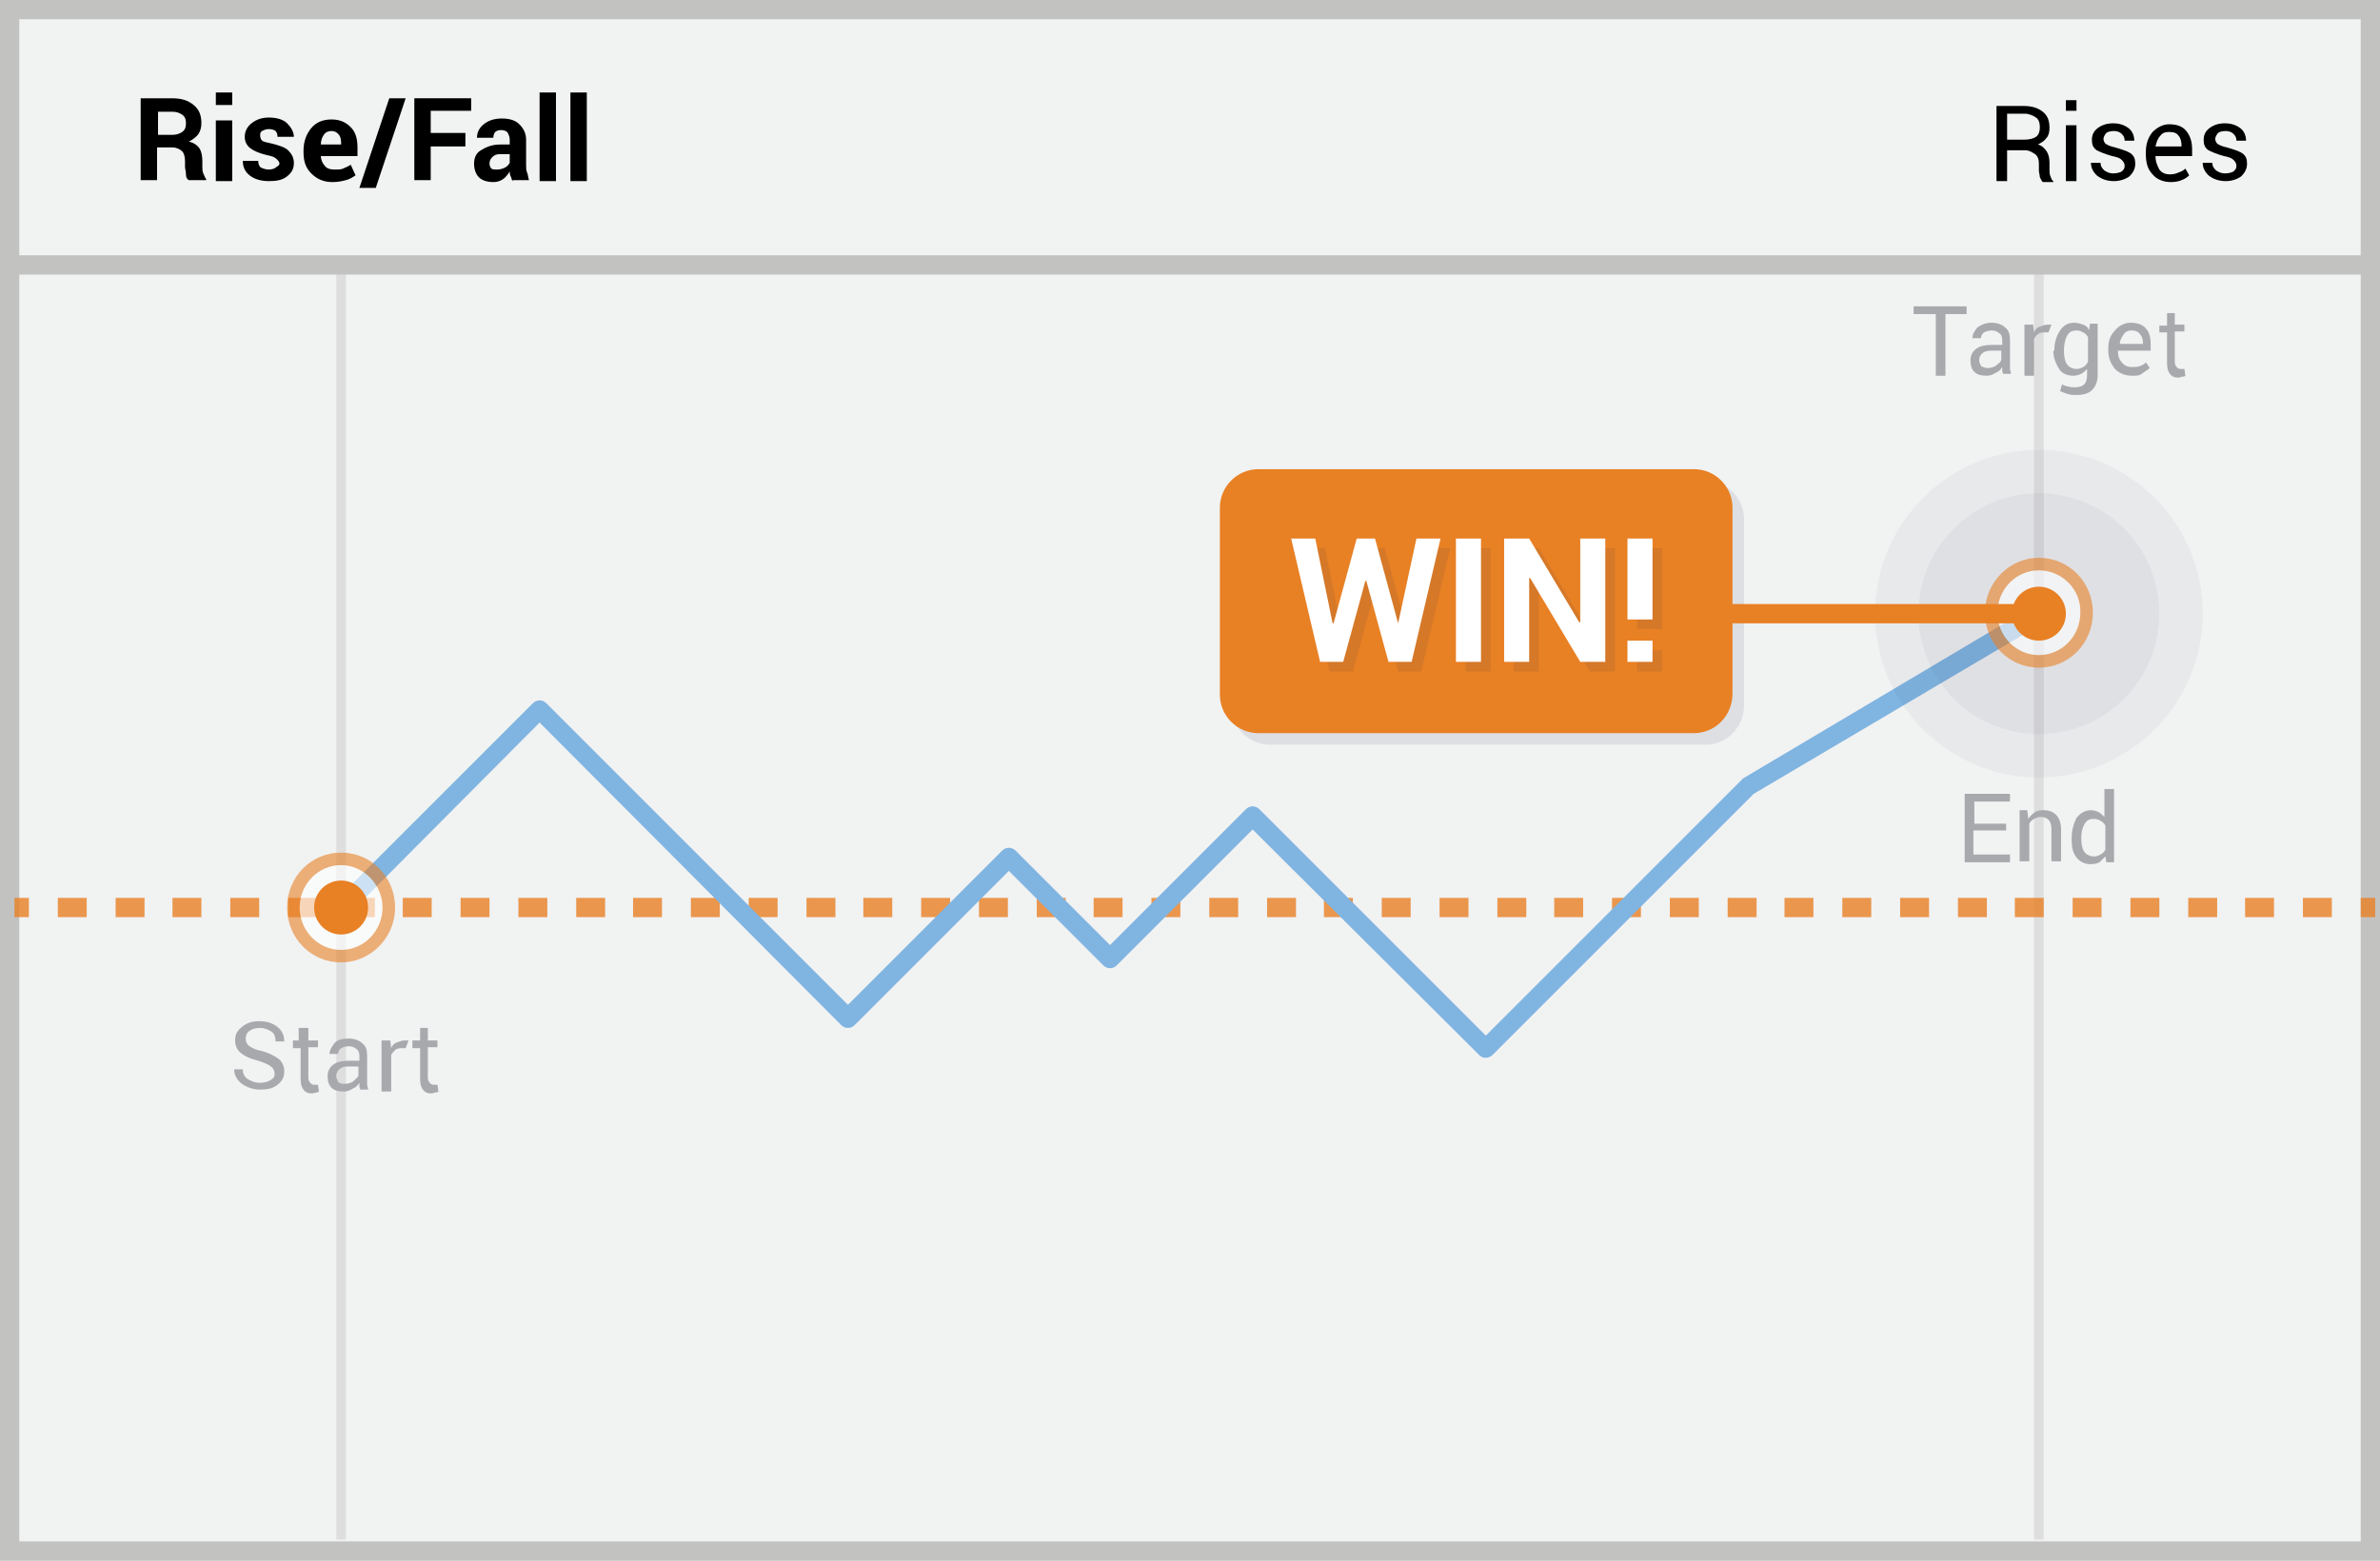
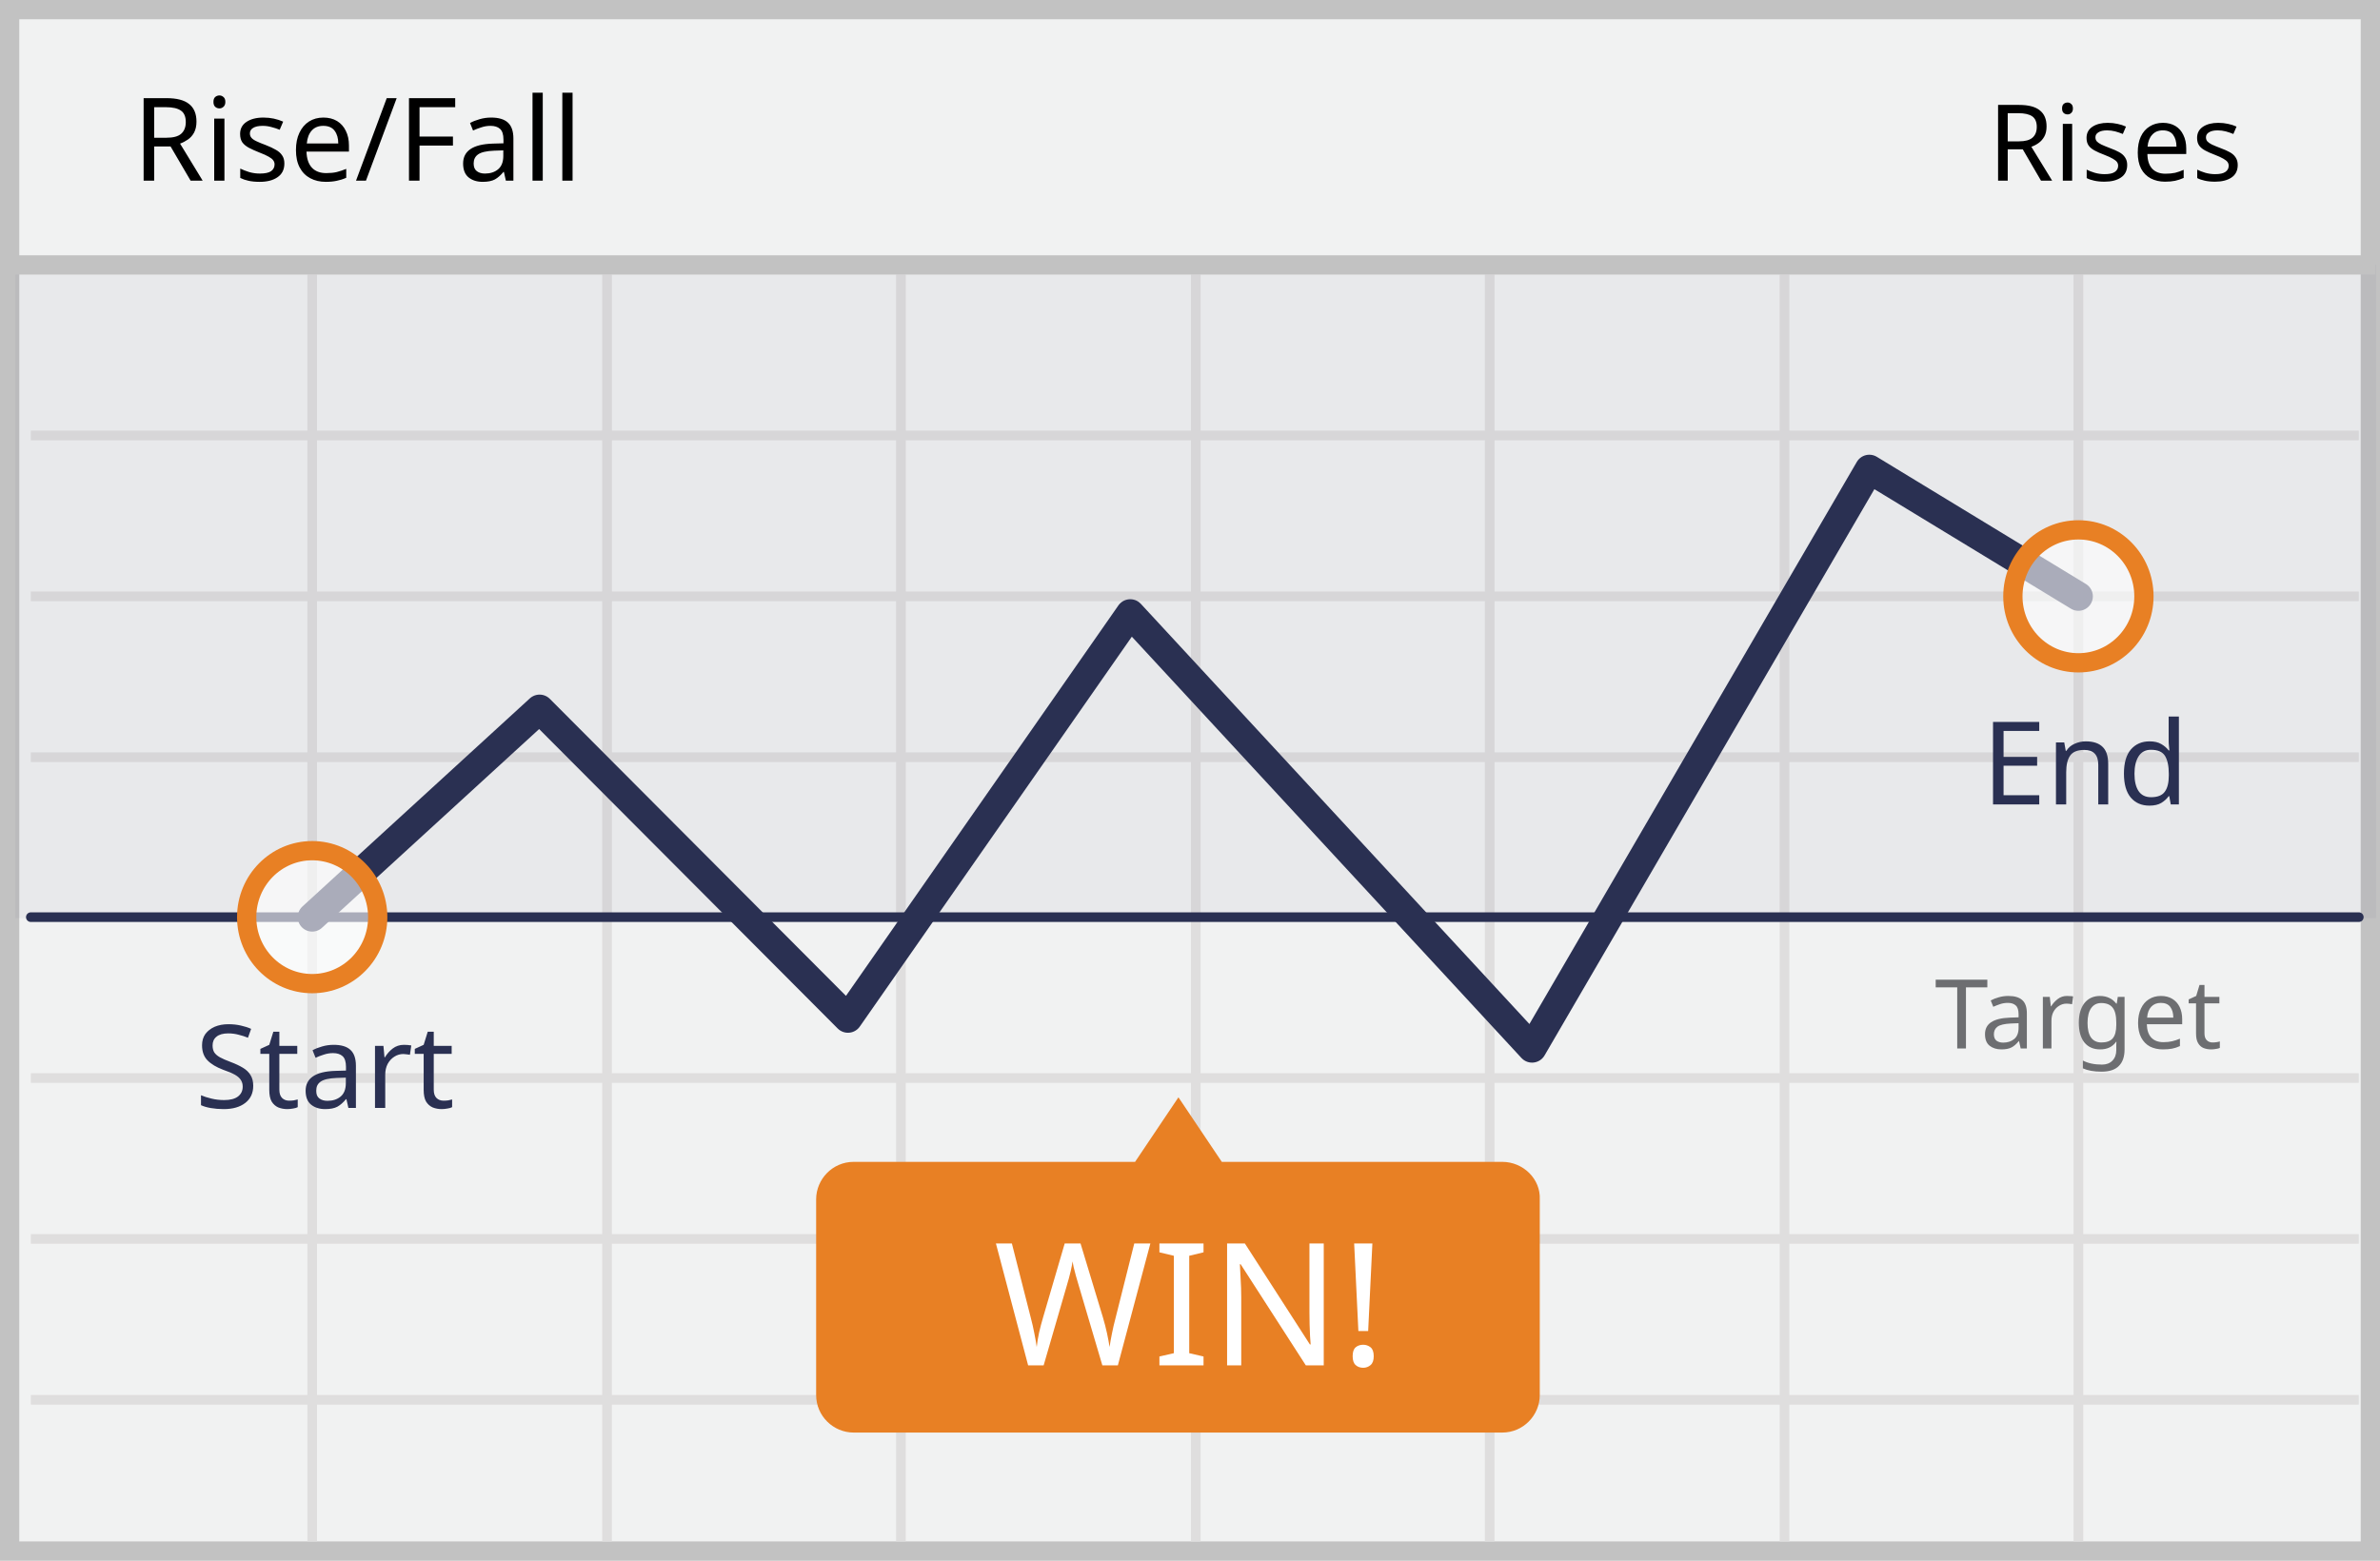
<svg xmlns="http://www.w3.org/2000/svg" version="1.1" id="Layer_1" x="0px" y="0px" viewBox="0 0 247 162" style="enable-background:new 0 0 247 162;" xml:space="preserve">
  <style type="text/css">
- 	.st0{fill:#F1F2F2;}
- 	.st1{fill:#C2C2C1;}
- 	.st2{fill:none;}
- 	.st3{fill:#DFDEDE;}
- 	.st4{opacity:0.8;}
- 	.st5{fill:#E88024;}
- 	.st6{fill:#80B4E1;}
- 	.st7{opacity:0.6;}
- 	.st8{fill:#FFFFFF;}
- 	.st9{opacity:5.000000e-02;}
- 	.st10{fill:#2A3052;}
- 	.st11{fill:#A7A9AC;}
- 	.st12{opacity:0.1;}
+ 	.st0{fill:#F1F2F2;stroke:#C2C2C2;stroke-width:2;stroke-miterlimit:10;}
+ 	.st1{fill:none;stroke:#DFDEDE;stroke-miterlimit:10;}
+ 	.st2{fill:none;stroke:#2A3052;stroke-linecap:round;stroke-linejoin:round;stroke-miterlimit:10;}
+ 	.st3{opacity:5.000000e-02;fill:#2A3052;}
+ 	.st4{font-family:'Roboto-Bold';}
+ 	.st5{font-size:12px;}
+ 	.st6{font-family:'Roboto-Regular';}
+ 	.st7{font-size:11px;}
+ 	.st8{fill:none;stroke:#2A3052;stroke-width:3;stroke-linecap:round;stroke-linejoin:round;stroke-miterlimit:10;}
+ 	.st9{fill:#2A3052;}
+ 	.st10{fill:#E88024;}
+ 	.st11{fill:#6D6E71;}
+ 	.st12{font-family:'Roboto-Italic';}
+ 	.st13{font-size:10px;}
+ 	.st14{fill:#FFFFFF;}
+ 	.st15{font-size:17.723px;}
+ 	.st16{opacity:0.6;}
+ 	.st17{fill:none;stroke:#E88024;stroke-width:2;stroke-miterlimit:10;}
</style>
  <g>
+     <rect x="1" y="1" class="st0" width="245" height="160" />
    <g>
-       <rect x="1" y="1" class="st0" width="245" height="160" />
-       <path class="st1" d="M247,162H0V0h247V162z M2,160h243V2H2V160z" />
+       <line class="st1" x1="3.2" y1="45.2" x2="244.8" y2="45.2" />
+       <line class="st1" x1="3.2" y1="61.9" x2="244.8" y2="61.9" />
+       <line class="st1" x1="3.2" y1="78.6" x2="244.8" y2="78.6" />
+       <line class="st1" x1="3.2" y1="111.9" x2="244.8" y2="111.9" />
+       <line class="st1" x1="3.2" y1="128.6" x2="244.8" y2="128.6" />
+       <line class="st1" x1="3.2" y1="145.3" x2="244.8" y2="145.3" />
+       <line class="st1" x1="32.4" y1="28.5" x2="32.4" y2="160" />
+       <line class="st1" x1="63" y1="28.5" x2="63" y2="160" />
+       <line class="st1" x1="93.5" y1="28.5" x2="93.5" y2="160" />
+       <line class="st1" x1="124.1" y1="28.5" x2="124.1" y2="160" />
+       <line class="st1" x1="154.6" y1="28.5" x2="154.6" y2="160" />
+       <line class="st1" x1="185.2" y1="28.5" x2="185.2" y2="160" />
+       <line class="st1" x1="215.7" y1="28.5" x2="215.7" y2="160" />
+       <line class="st2" x1="3.2" y1="95.2" x2="244.8" y2="95.2" />
+     </g>
+     <rect x="1.6" y="27.5" class="st3" width="245" height="67.8" />
+     <line class="st0" x1="1.5" y1="27.5" x2="246.5" y2="27.5" />
+     <text transform="matrix(1 0 0 1 13.75 18.75)" class="st4 st5">Rise/Fall</text>
+     <text transform="matrix(1 0 0 1 206.3019 18.75)" class="st6 st7">Rises</text>
+     <polyline class="st8" points="32.4,95.2 56,73.6 88,105.7 117.3,63.7 159,108.8 194,48.7 215.7,61.9  " />
+     <text transform="matrix(1 0 0 1 20.25 115)" class="st9 st6 st5">Start</text>
+     <text transform="matrix(1 0 0 1 205.6835 83.5)" class="st9 st6 st5">End</text>
+     <path class="st10" d="M155.9,120.6h-29.1l-4.5-6.7l-4.5,6.7H88.6c-2.2,0-3.9,1.8-3.9,3.9v20.3c0,2.2,1.8,3.9,3.9,3.9h67.3   c2.2,0,3.9-1.8,3.9-3.9v-20.3C159.9,122.4,158.1,120.6,155.9,120.6z" />
+     <g>
+       <text transform="matrix(1 0 0 1 200.7959 108.8332)" class="st11 st12 st13">Target</text>
    </g>
    <g>
-       <rect x="1" y="1" class="st2" width="245" height="26.5" />
+       <text transform="matrix(1 0 0 1 103.1384 141.7256)" class="st14 st4 st15">WIN!</text>
    </g>
    <g>
-       <rect x="34.9" y="27.5" class="st3" width="1" height="132.3" />
-     </g>
-     <g>
-       <rect x="211.1" y="27.5" class="st3" width="1" height="132.3" />
-     </g>
-     <g>
-       <rect x="1.5" y="26.5" class="st1" width="245" height="2" />
-     </g>
-     <g class="st4">
-       <g>
-         <rect x="1.5" y="93.2" class="st5" width="1.5" height="2" />
+       <g class="st16">
+         <ellipse class="st14" cx="215.7" cy="61.9" rx="6.8" ry="6.9" />
      </g>
      <g>
-         <path class="st5" d="M242,95.2h-3v-2h3V95.2z M236,95.2h-3v-2h3V95.2z M230.1,95.2h-3v-2h3V95.2z M224.1,95.2h-3v-2h3V95.2z      M218.1,95.2h-3v-2h3V95.2z M212.1,95.2h-3v-2h3V95.2z M206.2,95.2h-3v-2h3V95.2z M200.2,95.2h-3v-2h3V95.2z M194.2,95.2h-3v-2h3     V95.2z M188.2,95.2h-3v-2h3V95.2z M182.3,95.2h-3v-2h3V95.2z M176.3,95.2h-3v-2h3V95.2z M170.3,95.2h-3v-2h3V95.2z M164.3,95.2     h-3v-2h3V95.2z M158.4,95.2h-3v-2h3V95.2z M152.4,95.2h-3v-2h3V95.2z M146.4,95.2h-3v-2h3V95.2z M140.4,95.2h-3v-2h3V95.2z      M134.5,95.2h-3v-2h3V95.2z M128.5,95.2h-3v-2h3V95.2z M122.5,95.2h-3v-2h3V95.2z M116.5,95.2h-3v-2h3V95.2z M110.6,95.2h-3v-2h3     V95.2z M104.6,95.2h-3v-2h3V95.2z M98.6,95.2h-3v-2h3V95.2z M92.6,95.2h-3v-2h3V95.2z M86.7,95.2h-3v-2h3V95.2z M80.7,95.2h-3v-2     h3V95.2z M74.7,95.2h-3v-2h3V95.2z M68.7,95.2h-3v-2h3V95.2z M62.8,95.2h-3v-2h3V95.2z M56.8,95.2h-3v-2h3V95.2z M50.8,95.2h-3     v-2h3V95.2z M44.8,95.2h-3v-2h3V95.2z M38.9,95.2h-3v-2h3V95.2z M32.9,95.2h-3v-2h3V95.2z M26.9,95.2h-3v-2h3V95.2z M20.9,95.2     h-3v-2h3V95.2z M15,95.2h-3v-2h3V95.2z M9,95.2H6v-2h3V95.2z" />
-       </g>
-       <g>
-         <rect x="245" y="93.2" class="st5" width="1.5" height="2" />
+         <ellipse class="st17" cx="215.7" cy="61.9" rx="6.8" ry="6.9" />
      </g>
    </g>
    <g>
-       <g>
-         <path d="M16.3,15.3v3.4h-1.7v-8.5h3.2c1,0,1.7,0.2,2.3,0.7s0.8,1.1,0.8,1.9c0,0.4-0.1,0.8-0.3,1.1s-0.6,0.6-1,0.8     c0.5,0.1,0.9,0.4,1.1,0.7s0.3,0.8,0.3,1.3v0.6c0,0.2,0,0.5,0.1,0.7s0.2,0.5,0.3,0.6v0.1h-1.8c-0.2-0.1-0.3-0.3-0.3-0.6     s-0.1-0.6-0.1-0.8v-0.6c0-0.4-0.1-0.8-0.3-1s-0.6-0.4-1-0.4H16.3z M16.3,14h1.5c0.5,0,0.8-0.1,1.1-0.3s0.4-0.5,0.4-0.9     c0-0.4-0.1-0.7-0.4-0.9s-0.6-0.3-1-0.3h-1.5V14z" />
+       <g class="st16">
+         <ellipse class="st14" cx="32.4" cy="95.2" rx="6.8" ry="6.9" />
      </g>
      <g>
-         <path d="M24.1,10.9h-1.7V9.6h1.7V10.9z M24.1,18.8h-1.7v-6.3h1.7V18.8z" />
+         <ellipse class="st17" cx="32.4" cy="95.2" rx="6.8" ry="6.9" />
      </g>
-       <g>
-         <path d="M29,17c0-0.2-0.1-0.3-0.3-0.5s-0.5-0.3-1-0.4c-0.8-0.2-1.3-0.4-1.7-0.7s-0.6-0.7-0.6-1.2c0-0.5,0.2-1,0.7-1.4     s1.1-0.6,1.8-0.6c0.8,0,1.5,0.2,1.9,0.6s0.7,0.9,0.7,1.4l0,0h-1.7c0-0.3-0.1-0.5-0.2-0.6s-0.4-0.2-0.7-0.2     c-0.3,0-0.5,0.1-0.7,0.2s-0.2,0.3-0.2,0.5c0,0.2,0.1,0.4,0.2,0.5s0.5,0.2,1,0.3c0.8,0.2,1.4,0.4,1.7,0.7s0.6,0.7,0.6,1.3     c0,0.6-0.2,1-0.7,1.4s-1.1,0.5-1.9,0.5c-0.8,0-1.5-0.2-2-0.6s-0.7-0.9-0.7-1.5l0,0h1.6c0,0.3,0.1,0.6,0.3,0.7s0.5,0.2,0.8,0.2     c0.3,0,0.6-0.1,0.7-0.2S29,17.2,29,17z" />
-       </g>
-       <g>
-         <path d="M34.5,18.9c-0.9,0-1.6-0.3-2.2-0.9s-0.8-1.3-0.8-2.2v-0.2c0-0.9,0.3-1.7,0.8-2.3s1.2-0.9,2.1-0.9c0.9,0,1.5,0.3,2,0.8     s0.7,1.2,0.7,2.1v0.9h-3.8l0,0c0,0.4,0.2,0.8,0.4,1c0.2,0.3,0.6,0.4,1,0.4c0.4,0,0.7,0,0.9-0.1s0.5-0.2,0.8-0.4l0.5,1.1     c-0.3,0.2-0.6,0.4-1,0.5S35.1,18.9,34.5,18.9z M34.4,13.6c-0.3,0-0.6,0.1-0.8,0.4s-0.3,0.6-0.3,1l0,0h2.1v-0.2     c0-0.4-0.1-0.7-0.3-0.9S34.7,13.6,34.4,13.6z" />
-       </g>
-       <g>
-         <path d="M39,19.5h-1.7l3.1-9.3h1.7L39,19.5z" />
-       </g>
-       <g>
-         <path d="M48.3,15.2h-3.6v3.5h-1.7v-8.5h5.9v1.3h-4.2v2.3h3.6V15.2z" />
-       </g>
-       <g>
-         <path d="M53.2,18.8c-0.1-0.1-0.1-0.3-0.2-0.5s-0.1-0.3-0.1-0.5c-0.2,0.3-0.4,0.6-0.7,0.8s-0.6,0.3-1,0.3c-0.7,0-1.2-0.2-1.5-0.5     s-0.5-0.8-0.5-1.4c0-0.6,0.2-1.1,0.7-1.4S51,15,51.9,15h1v-0.5c0-0.3-0.1-0.5-0.2-0.7s-0.4-0.3-0.7-0.3c-0.3,0-0.5,0.1-0.6,0.2     s-0.2,0.3-0.2,0.6l-1.7,0l0,0c0-0.5,0.2-1,0.7-1.4s1.1-0.6,1.9-0.6c0.8,0,1.4,0.2,1.8,0.6s0.7,0.9,0.7,1.6v2.6     c0,0.3,0,0.6,0.1,0.8s0.1,0.5,0.2,0.8H53.2z M51.6,17.6c0.3,0,0.6-0.1,0.8-0.2s0.4-0.3,0.5-0.5V16h-1c-0.4,0-0.6,0.1-0.8,0.3     s-0.3,0.4-0.3,0.7c0,0.2,0.1,0.4,0.2,0.5S51.4,17.6,51.6,17.6z" />
-       </g>
-       <g>
-         <path d="M57.7,18.8H56V9.6h1.7V18.8z" />
-       </g>
-       <g>
-         <path d="M60.9,18.8h-1.7V9.6h1.7V18.8z" />
-       </g>
-     </g>
-     <g>
-       <g>
-         <path d="M208.3,15.4v3.4h-1.1v-7.8h2.8c0.9,0,1.5,0.2,2,0.6s0.7,0.9,0.7,1.7c0,0.4-0.1,0.8-0.3,1c-0.2,0.3-0.5,0.5-0.9,0.7     c0.4,0.1,0.7,0.4,0.9,0.7c0.2,0.3,0.3,0.7,0.3,1.2v0.7c0,0.2,0,0.5,0.1,0.7s0.1,0.4,0.3,0.5v0.1H212c-0.1-0.1-0.2-0.3-0.3-0.5     c0-0.2-0.1-0.5-0.1-0.7v-0.7c0-0.4-0.1-0.8-0.4-1s-0.6-0.4-1-0.4H208.3z M208.3,14.5h1.7c0.6,0,1-0.1,1.3-0.3     c0.3-0.2,0.4-0.6,0.4-1c0-0.4-0.1-0.8-0.4-1c-0.3-0.2-0.7-0.4-1.2-0.4h-1.8V14.5z" />
-       </g>
-       <g>
-         <path d="M215.5,11.5h-1.1v-1.1h1.1V11.5z M215.5,18.8h-1.1v-5.8h1.1V18.8z" />
-       </g>
-       <g>
-         <path d="M220.5,17.2c0-0.2-0.1-0.4-0.3-0.6c-0.2-0.2-0.5-0.3-1-0.4c-0.7-0.2-1.2-0.4-1.6-0.6c-0.4-0.3-0.5-0.6-0.5-1.1     c0-0.5,0.2-0.9,0.6-1.2c0.4-0.3,0.9-0.5,1.6-0.5c0.7,0,1.2,0.2,1.6,0.5s0.6,0.8,0.6,1.3l0,0h-1c0-0.3-0.1-0.5-0.3-0.7     c-0.2-0.2-0.5-0.3-0.8-0.3c-0.4,0-0.7,0.1-0.8,0.2s-0.3,0.4-0.3,0.6c0,0.2,0.1,0.4,0.2,0.5s0.5,0.3,1,0.4     c0.7,0.2,1.3,0.4,1.6,0.6c0.4,0.3,0.5,0.6,0.5,1.1c0,0.5-0.2,0.9-0.6,1.3c-0.4,0.3-1,0.5-1.6,0.5c-0.7,0-1.3-0.2-1.8-0.6     c-0.4-0.4-0.6-0.8-0.6-1.3l0,0h1c0,0.4,0.2,0.6,0.4,0.8c0.3,0.2,0.6,0.3,0.9,0.3c0.4,0,0.7-0.1,0.9-0.2     C220.4,17.6,220.5,17.5,220.5,17.2z" />
-       </g>
-       <g>
-         <path d="M225.3,18.9c-0.8,0-1.5-0.3-1.9-0.8c-0.5-0.5-0.7-1.2-0.7-2.1v-0.2c0-0.8,0.2-1.5,0.7-2.1c0.5-0.5,1.1-0.8,1.7-0.8     c0.8,0,1.4,0.2,1.8,0.7c0.4,0.5,0.6,1.1,0.6,1.9v0.7h-3.8l0,0c0,0.6,0.2,1,0.4,1.4c0.3,0.4,0.7,0.5,1.1,0.5     c0.4,0,0.7-0.1,0.9-0.2c0.3-0.1,0.5-0.2,0.7-0.4l0.4,0.7c-0.2,0.2-0.5,0.4-0.8,0.5C226.2,18.8,225.8,18.9,225.3,18.9z      M225.1,13.7c-0.4,0-0.7,0.1-0.9,0.4c-0.3,0.3-0.4,0.7-0.5,1.1l0,0h2.7v-0.1c0-0.4-0.1-0.8-0.3-1     C225.9,13.8,225.6,13.7,225.1,13.7z" />
-       </g>
-       <g>
-         <path d="M232.1,17.2c0-0.2-0.1-0.4-0.3-0.6c-0.2-0.2-0.5-0.3-1-0.4c-0.7-0.2-1.2-0.4-1.6-0.6c-0.4-0.3-0.5-0.6-0.5-1.1     c0-0.5,0.2-0.9,0.6-1.2c0.4-0.3,0.9-0.5,1.6-0.5c0.7,0,1.2,0.2,1.6,0.5s0.6,0.8,0.6,1.3l0,0h-1c0-0.3-0.1-0.5-0.3-0.7     c-0.2-0.2-0.5-0.3-0.8-0.3c-0.4,0-0.7,0.1-0.8,0.2s-0.3,0.4-0.3,0.6c0,0.2,0.1,0.4,0.2,0.5s0.5,0.3,1,0.4     c0.7,0.2,1.3,0.4,1.6,0.6c0.4,0.3,0.5,0.6,0.5,1.1c0,0.5-0.2,0.9-0.6,1.3c-0.4,0.3-1,0.5-1.6,0.5c-0.7,0-1.3-0.2-1.8-0.6     c-0.4-0.4-0.6-0.8-0.6-1.3l0,0h1c0,0.4,0.2,0.6,0.4,0.8c0.3,0.2,0.6,0.3,0.9,0.3c0.4,0,0.7-0.1,0.9-0.2     C232,17.6,232.1,17.5,232.1,17.2z" />
-       </g>
-     </g>
-     <g>
-       <path class="st6" d="M154.2,109.8c-0.3,0-0.5-0.1-0.7-0.3L130,86.1l-14.1,14.1c-0.4,0.4-1,0.4-1.4,0l-9.8-9.8l-16,16    c-0.4,0.4-1,0.4-1.4,0L56,75L36.1,95c-0.4,0.4-1,0.4-1.4,0s-0.4-1,0-1.4l20.6-20.6c0.4-0.4,1-0.4,1.4,0L88,104.3l16-16    c0.4-0.4,1-0.4,1.4,0l9.8,9.8L129.3,84c0.4-0.4,1-0.4,1.4,0l23.5,23.5l26.5-26.5c0.1-0.1,0.1-0.1,0.2-0.2l30.3-18    c0.5-0.3,1.1-0.1,1.4,0.3c0.3,0.5,0.1,1.1-0.3,1.4L182,82.4l-27.1,27.1C154.7,109.7,154.4,109.8,154.2,109.8z" />
-     </g>
-     <g>
-       <g class="st7">
-         <ellipse class="st8" cx="35.4" cy="94.2" rx="4.9" ry="5.1" />
-         <path class="st5" d="M35.4,99.9c-3.1,0-5.6-2.5-5.6-5.7s2.5-5.7,5.6-5.7s5.6,2.5,5.6,5.7S38.4,99.9,35.4,99.9z M35.4,89.8     c-2.4,0-4.3,2-4.3,4.4s1.9,4.4,4.3,4.4s4.3-2,4.3-4.4S37.7,89.8,35.4,89.8z" />
-       </g>
-       <g>
-         <circle class="st5" cx="35.4" cy="94.2" r="2.8" />
-       </g>
-     </g>
-     <g class="st9">
-       <circle class="st10" cx="211.6" cy="63.7" r="17" />
-     </g>
-     <g class="st9">
-       <circle class="st10" cx="211.6" cy="63.7" r="12.5" />
-     </g>
-     <g>
-       <g class="st7">
-         <ellipse class="st8" cx="211.6" cy="63.7" rx="4.9" ry="5.1" />
-         <path class="st5" d="M211.6,69.3c-3.1,0-5.6-2.5-5.6-5.7c0-3.1,2.5-5.7,5.6-5.7s5.6,2.5,5.6,5.7     C217.2,66.8,214.7,69.3,211.6,69.3z M211.6,59.2c-2.4,0-4.3,2-4.3,4.4c0,2.4,1.9,4.4,4.3,4.4s4.3-2,4.3-4.4     C216,61.2,214,59.2,211.6,59.2z" />
-       </g>
-       <g>
-         <circle class="st5" cx="211.6" cy="63.7" r="2.8" />
-       </g>
-     </g>
-     <g>
-       <g>
-         <path class="st11" d="M28.5,111.5c0-0.3-0.1-0.6-0.4-0.8c-0.2-0.2-0.7-0.4-1.3-0.6c-0.8-0.2-1.3-0.4-1.8-0.8     c-0.4-0.3-0.6-0.8-0.6-1.3c0-0.6,0.2-1,0.7-1.4s1-0.6,1.8-0.6c0.8,0,1.4,0.2,1.9,0.6s0.7,0.9,0.7,1.5l0,0h-0.9     c0-0.4-0.1-0.8-0.4-1s-0.7-0.4-1.2-0.4c-0.5,0-0.8,0.1-1.1,0.3c-0.3,0.2-0.4,0.5-0.4,0.8c0,0.3,0.1,0.6,0.4,0.8     c0.3,0.2,0.7,0.4,1.3,0.5c0.7,0.2,1.3,0.5,1.7,0.8s0.6,0.8,0.6,1.3c0,0.6-0.2,1-0.7,1.4s-1.1,0.5-1.8,0.5c-0.7,0-1.3-0.2-1.9-0.6     c-0.5-0.4-0.8-0.9-0.8-1.5l0,0h0.9c0,0.5,0.2,0.8,0.5,1s0.8,0.4,1.2,0.4c0.5,0,0.9-0.1,1.2-0.3S28.5,111.8,28.5,111.5z" />
-       </g>
-       <g>
-         <path class="st11" d="M32,106.7v1.3h1v0.7h-1v3.2c0,0.2,0.1,0.4,0.2,0.5s0.2,0.2,0.4,0.2c0.1,0,0.1,0,0.2,0s0.1,0,0.2,0l0.1,0.7     c-0.1,0.1-0.2,0.1-0.3,0.1c-0.1,0-0.3,0.1-0.4,0.1c-0.4,0-0.7-0.1-0.9-0.4c-0.2-0.2-0.3-0.6-0.3-1.1v-3.2h-0.8V108H31v-1.3H32z" />
-       </g>
-       <g>
-         <path class="st11" d="M37.4,113.2c0-0.2-0.1-0.3-0.1-0.4c0-0.1,0-0.2,0-0.4c-0.2,0.3-0.4,0.5-0.7,0.6c-0.3,0.2-0.6,0.3-0.9,0.3     c-0.6,0-1-0.1-1.3-0.4c-0.3-0.3-0.4-0.7-0.4-1.2c0-0.5,0.2-0.9,0.6-1.2c0.4-0.3,1-0.4,1.7-0.4h1v-0.5c0-0.3-0.1-0.6-0.3-0.7     c-0.2-0.2-0.5-0.3-0.8-0.3c-0.3,0-0.6,0.1-0.8,0.2c-0.2,0.2-0.3,0.3-0.3,0.6h-0.9l0,0c0-0.4,0.2-0.7,0.5-1.1s0.9-0.5,1.5-0.5     c0.6,0,1.1,0.2,1.4,0.5c0.4,0.3,0.5,0.7,0.5,1.3v2.5c0,0.2,0,0.4,0,0.5s0.1,0.3,0.1,0.5H37.4z M35.8,112.5c0.3,0,0.7-0.1,0.9-0.3     s0.5-0.4,0.5-0.6v-0.9h-1.1c-0.4,0-0.7,0.1-0.9,0.3c-0.2,0.2-0.3,0.4-0.3,0.7c0,0.2,0.1,0.4,0.2,0.6     C35.3,112.5,35.5,112.5,35.8,112.5z" />
-       </g>
-       <g>
-         <path class="st11" d="M42.1,108.8l-0.5,0c-0.3,0-0.5,0.1-0.6,0.2s-0.3,0.3-0.4,0.5v3.8h-1V108h0.9l0.1,0.8     c0.1-0.3,0.3-0.5,0.6-0.6s0.5-0.2,0.8-0.2c0.1,0,0.1,0,0.2,0c0.1,0,0.1,0,0.2,0L42.1,108.8z" />
-       </g>
-       <g>
-         <path class="st11" d="M44.4,106.7v1.3h1v0.7h-1v3.2c0,0.2,0.1,0.4,0.2,0.5s0.2,0.2,0.4,0.2c0.1,0,0.1,0,0.2,0s0.1,0,0.2,0     l0.1,0.7c-0.1,0.1-0.2,0.1-0.3,0.1c-0.1,0-0.3,0.1-0.4,0.1c-0.4,0-0.7-0.1-0.9-0.4c-0.2-0.2-0.3-0.6-0.3-1.1v-3.2h-0.8V108h0.8     v-1.3H44.4z" />
-       </g>
-     </g>
-     <g>
-       <g>
-         <path class="st11" d="M208.1,86.2h-3.3v2.5h3.8v0.8h-4.7v-7.1h4.7v0.8h-3.7v2.3h3.3V86.2z" />
-       </g>
-       <g>
-         <path class="st11" d="M210.4,84.2l0.1,0.8c0.2-0.3,0.4-0.5,0.7-0.7c0.3-0.2,0.6-0.2,0.9-0.2c0.6,0,1,0.2,1.3,0.5     c0.3,0.3,0.5,0.8,0.5,1.5v3.3h-1v-3.3c0-0.5-0.1-0.8-0.3-1c-0.2-0.2-0.5-0.3-0.8-0.3c-0.3,0-0.5,0.1-0.7,0.2     c-0.2,0.1-0.4,0.3-0.5,0.5v3.9h-1v-5.3H210.4z" />
-       </g>
-       <g>
-         <path class="st11" d="M215,87c0-0.8,0.2-1.5,0.5-2.1c0.4-0.5,0.9-0.8,1.5-0.8c0.3,0,0.6,0.1,0.8,0.2s0.4,0.3,0.6,0.5v-2.9h1v7.6     h-0.8l-0.1-0.6c-0.2,0.2-0.4,0.4-0.6,0.6c-0.2,0.1-0.5,0.2-0.9,0.2c-0.6,0-1.1-0.2-1.5-0.7c-0.4-0.5-0.5-1.1-0.5-1.8V87z      M216,87.1c0,0.5,0.1,1,0.3,1.3c0.2,0.3,0.6,0.5,1,0.5c0.3,0,0.5-0.1,0.7-0.2s0.4-0.3,0.5-0.5v-2.5c-0.1-0.2-0.3-0.4-0.5-0.5     c-0.2-0.1-0.4-0.2-0.7-0.2c-0.5,0-0.8,0.2-1,0.6S216,86.3,216,87V87.1z" />
-       </g>
-     </g>
-     <g>
-       <g>
-         <path class="st11" d="M204.2,32.6h-2.3v6.4h-1v-6.4h-2.3v-0.8h5.5V32.6z" />
-       </g>
-       <g>
-         <path class="st11" d="M207.9,38.9c0-0.2-0.1-0.3-0.1-0.4c0-0.1,0-0.2,0-0.4c-0.2,0.3-0.4,0.5-0.7,0.6c-0.3,0.2-0.6,0.3-0.9,0.3     c-0.6,0-1-0.1-1.3-0.4c-0.3-0.3-0.4-0.7-0.4-1.2c0-0.5,0.2-0.9,0.6-1.2c0.4-0.3,1-0.4,1.7-0.4h1v-0.5c0-0.3-0.1-0.6-0.3-0.7     c-0.2-0.2-0.5-0.3-0.8-0.3c-0.3,0-0.6,0.1-0.8,0.2c-0.2,0.2-0.3,0.3-0.3,0.6h-0.9l0,0c0-0.4,0.2-0.7,0.5-1.1     c0.4-0.3,0.9-0.5,1.5-0.5c0.6,0,1.1,0.2,1.4,0.5c0.4,0.3,0.5,0.7,0.5,1.3v2.5c0,0.2,0,0.4,0,0.5s0.1,0.3,0.1,0.5H207.9z      M206.3,38.2c0.3,0,0.7-0.1,0.9-0.3c0.3-0.2,0.5-0.4,0.5-0.6v-0.9h-1.1c-0.4,0-0.7,0.1-0.9,0.3c-0.2,0.2-0.3,0.4-0.3,0.7     c0,0.2,0.1,0.4,0.2,0.6C205.8,38.1,206,38.2,206.3,38.2z" />
-       </g>
-       <g>
-         <path class="st11" d="M212.6,34.5l-0.5,0c-0.3,0-0.5,0.1-0.6,0.2c-0.2,0.1-0.3,0.3-0.4,0.5v3.8h-1v-5.3h0.9l0.1,0.8     c0.1-0.3,0.3-0.5,0.6-0.6s0.5-0.2,0.8-0.2c0.1,0,0.1,0,0.2,0c0.1,0,0.1,0,0.2,0L212.6,34.5z" />
-       </g>
-       <g>
-         <path class="st11" d="M213.2,36.4c0-0.8,0.2-1.5,0.6-2.1s0.9-0.8,1.5-0.8c0.3,0,0.6,0.1,0.9,0.2c0.3,0.1,0.5,0.3,0.6,0.6l0.1-0.7     h0.8v5.3c0,0.7-0.2,1.2-0.6,1.6c-0.4,0.4-1,0.5-1.7,0.5c-0.3,0-0.5,0-0.8-0.1c-0.3-0.1-0.6-0.2-0.8-0.3l0.2-0.7     c0.2,0.1,0.4,0.2,0.6,0.2c0.2,0.1,0.5,0.1,0.7,0.1c0.5,0,0.8-0.1,1-0.3c0.2-0.2,0.3-0.5,0.3-1v-0.6c-0.2,0.2-0.4,0.4-0.6,0.5     c-0.2,0.1-0.5,0.2-0.8,0.2c-0.6,0-1.2-0.2-1.5-0.7s-0.6-1.1-0.6-1.8V36.4z M214.2,36.5c0,0.5,0.1,1,0.3,1.3s0.6,0.5,1,0.5     c0.3,0,0.5-0.1,0.7-0.2c0.2-0.1,0.4-0.3,0.5-0.6V35c-0.1-0.2-0.3-0.4-0.5-0.5c-0.2-0.1-0.4-0.2-0.7-0.2c-0.5,0-0.8,0.2-1,0.6     c-0.2,0.4-0.3,0.9-0.3,1.5V36.5z" />
-       </g>
-       <g>
-         <path class="st11" d="M221.3,39c-0.7,0-1.3-0.2-1.8-0.7c-0.4-0.5-0.7-1.1-0.7-1.9v-0.2c0-0.8,0.2-1.4,0.7-1.9     c0.4-0.5,1-0.8,1.6-0.8c0.7,0,1.3,0.2,1.6,0.6c0.4,0.4,0.5,1,0.5,1.7v0.6h-3.4l0,0c0,0.5,0.1,0.9,0.4,1.2c0.2,0.3,0.6,0.5,1,0.5     c0.3,0,0.6,0,0.9-0.1c0.2-0.1,0.5-0.2,0.6-0.4l0.4,0.6c-0.2,0.2-0.4,0.3-0.7,0.5C222.1,39,221.8,39,221.3,39z M221.2,34.3     c-0.3,0-0.6,0.1-0.8,0.4c-0.2,0.3-0.4,0.6-0.4,1l0,0h2.4v-0.1c0-0.4-0.1-0.7-0.3-0.9C221.9,34.4,221.6,34.3,221.2,34.3z" />
-       </g>
-       <g>
-         <path class="st11" d="M225.7,32.4v1.3h1v0.7h-1v3.2c0,0.2,0.1,0.4,0.2,0.5s0.2,0.2,0.4,0.2c0.1,0,0.1,0,0.2,0c0.1,0,0.1,0,0.2,0     l0.1,0.7c-0.1,0.1-0.2,0.1-0.3,0.1c-0.1,0-0.3,0.1-0.4,0.1c-0.4,0-0.7-0.1-0.9-0.4c-0.2-0.2-0.3-0.6-0.3-1.1v-3.2h-0.8v-0.7h0.8     v-1.3H225.7z" />
-       </g>
-     </g>
-     <g>
-       <g class="st12">
-         <path class="st10" d="M177,77.3h-45.2c-2.2,0-4-1.8-4-4V53.9c0-2.2,1.8-4,4-4H177c2.2,0,4,1.8,4,4v19.3     C181,75.5,179.2,77.3,177,77.3z" />
-       </g>
-       <g>
-         <path class="st5" d="M175.8,76.1h-45.2c-2.2,0-4-1.8-4-4V52.7c0-2.2,1.8-4,4-4h45.2c2.2,0,4,1.8,4,4v19.3     C179.8,74.3,178,76.1,175.8,76.1z" />
-       </g>
-       <g class="st12">
-         <g>
-           <path class="st10" d="M146.1,65.7L146.1,65.7l1.9-8.8h2.5l-3,12.8h-2.4l-2.3-8.4h-0.1l-2.3,8.4H138l-3-12.8h2.5l1.8,8.8l0.1,0      l2.4-8.8h1.9L146.1,65.7z" />
-         </g>
-         <g>
-           <path class="st10" d="M154.7,69.7h-2.6V56.9h2.6V69.7z" />
-         </g>
-         <g>
-           <path class="st10" d="M167.6,69.7H165l-5.2-8.7l-0.1,0v8.7h-2.6V56.9h2.6l5.2,8.7l0.1,0v-8.7h2.6V69.7z" />
-         </g>
-         <g>
-           <path class="st10" d="M172.5,65.3h-2.6v-8.4h2.6V65.3z M172.5,69.7h-2.6v-2.2h2.6V69.7z" />
-         </g>
-       </g>
-       <g>
-         <g>
-           <path class="st8" d="M145.1,64.7L145.1,64.7l1.9-8.8h2.5l-3,12.8h-2.4l-2.3-8.4h-0.1l-2.3,8.4H137l-3-12.8h2.5l1.8,8.8l0.1,0      l2.4-8.8h1.9L145.1,64.7z" />
-         </g>
-         <g>
-           <path class="st8" d="M153.7,68.7h-2.6V55.9h2.6V68.7z" />
-         </g>
-         <g>
-           <path class="st8" d="M166.6,68.7H164l-5.2-8.7l-0.1,0v8.7h-2.6V55.9h2.6l5.2,8.7l0.1,0v-8.7h2.6V68.7z" />
-         </g>
-         <g>
-           <path class="st8" d="M171.5,64.3h-2.6v-8.4h2.6V64.3z M171.5,68.7h-2.6v-2.2h2.6V68.7z" />
-         </g>
-       </g>
-     </g>
-     <g>
-       <rect x="177.2" y="62.7" class="st5" width="34.4" height="2" />
    </g>
  </g>
</svg>
